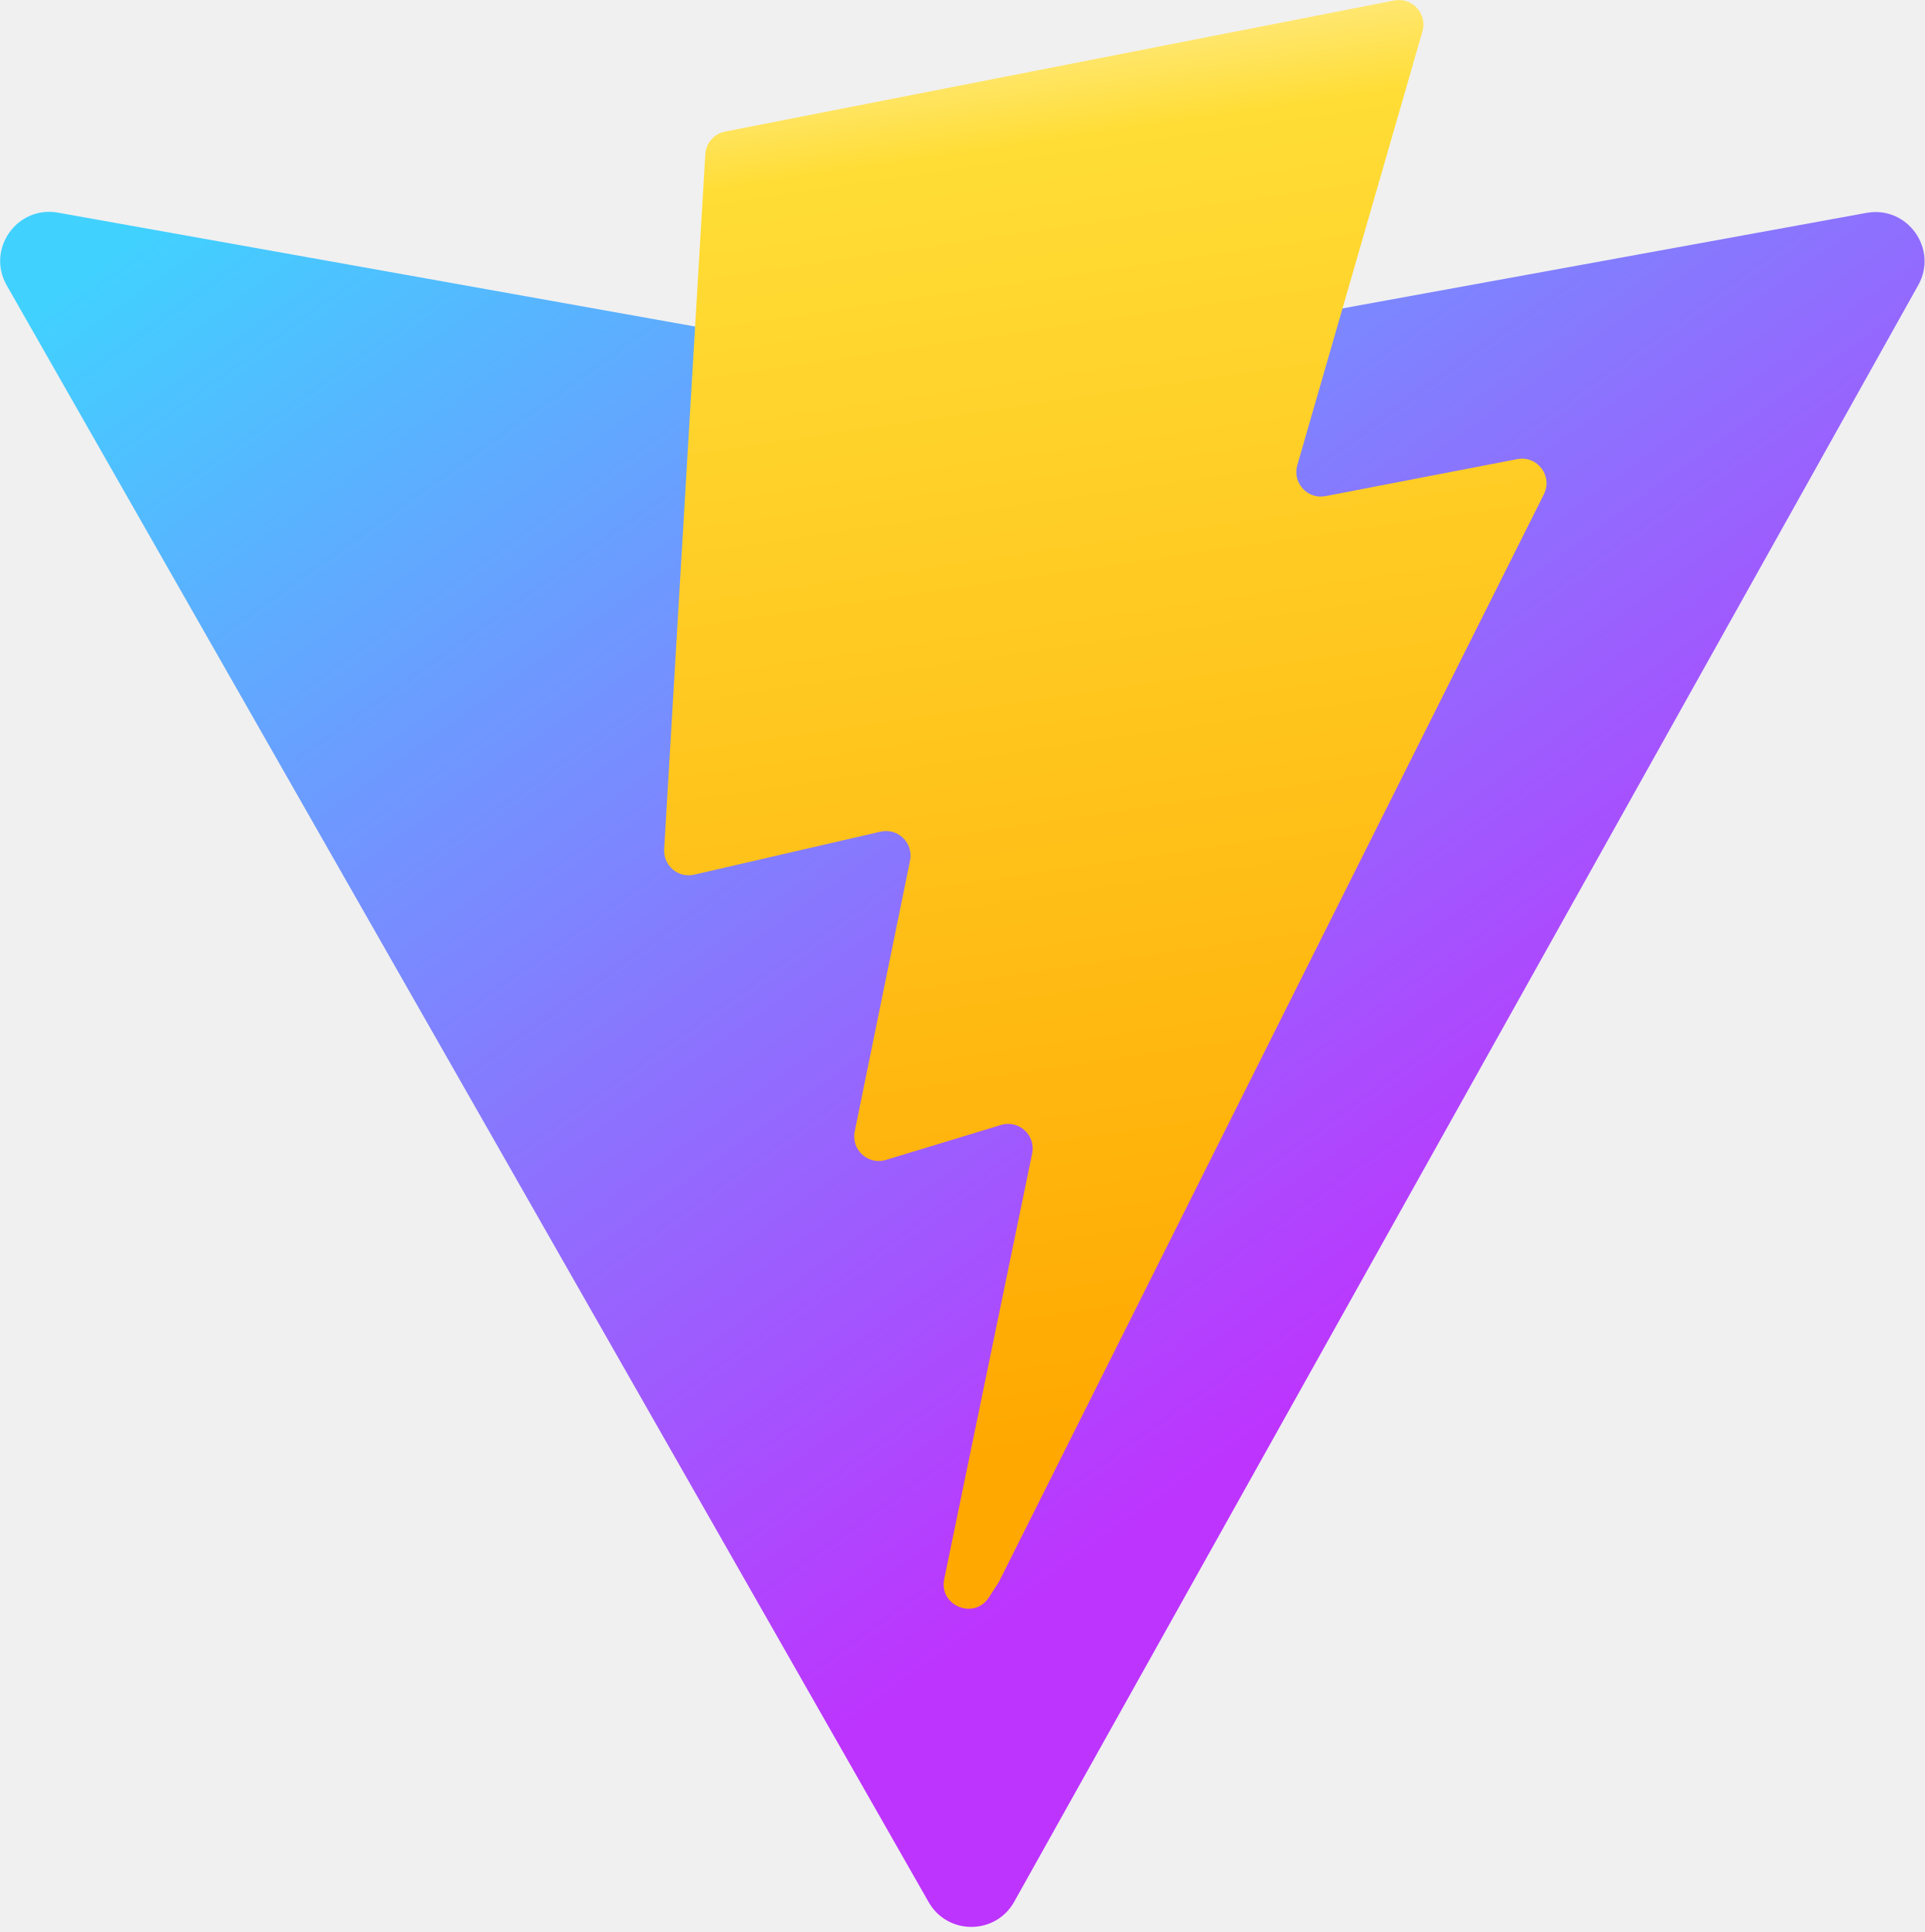
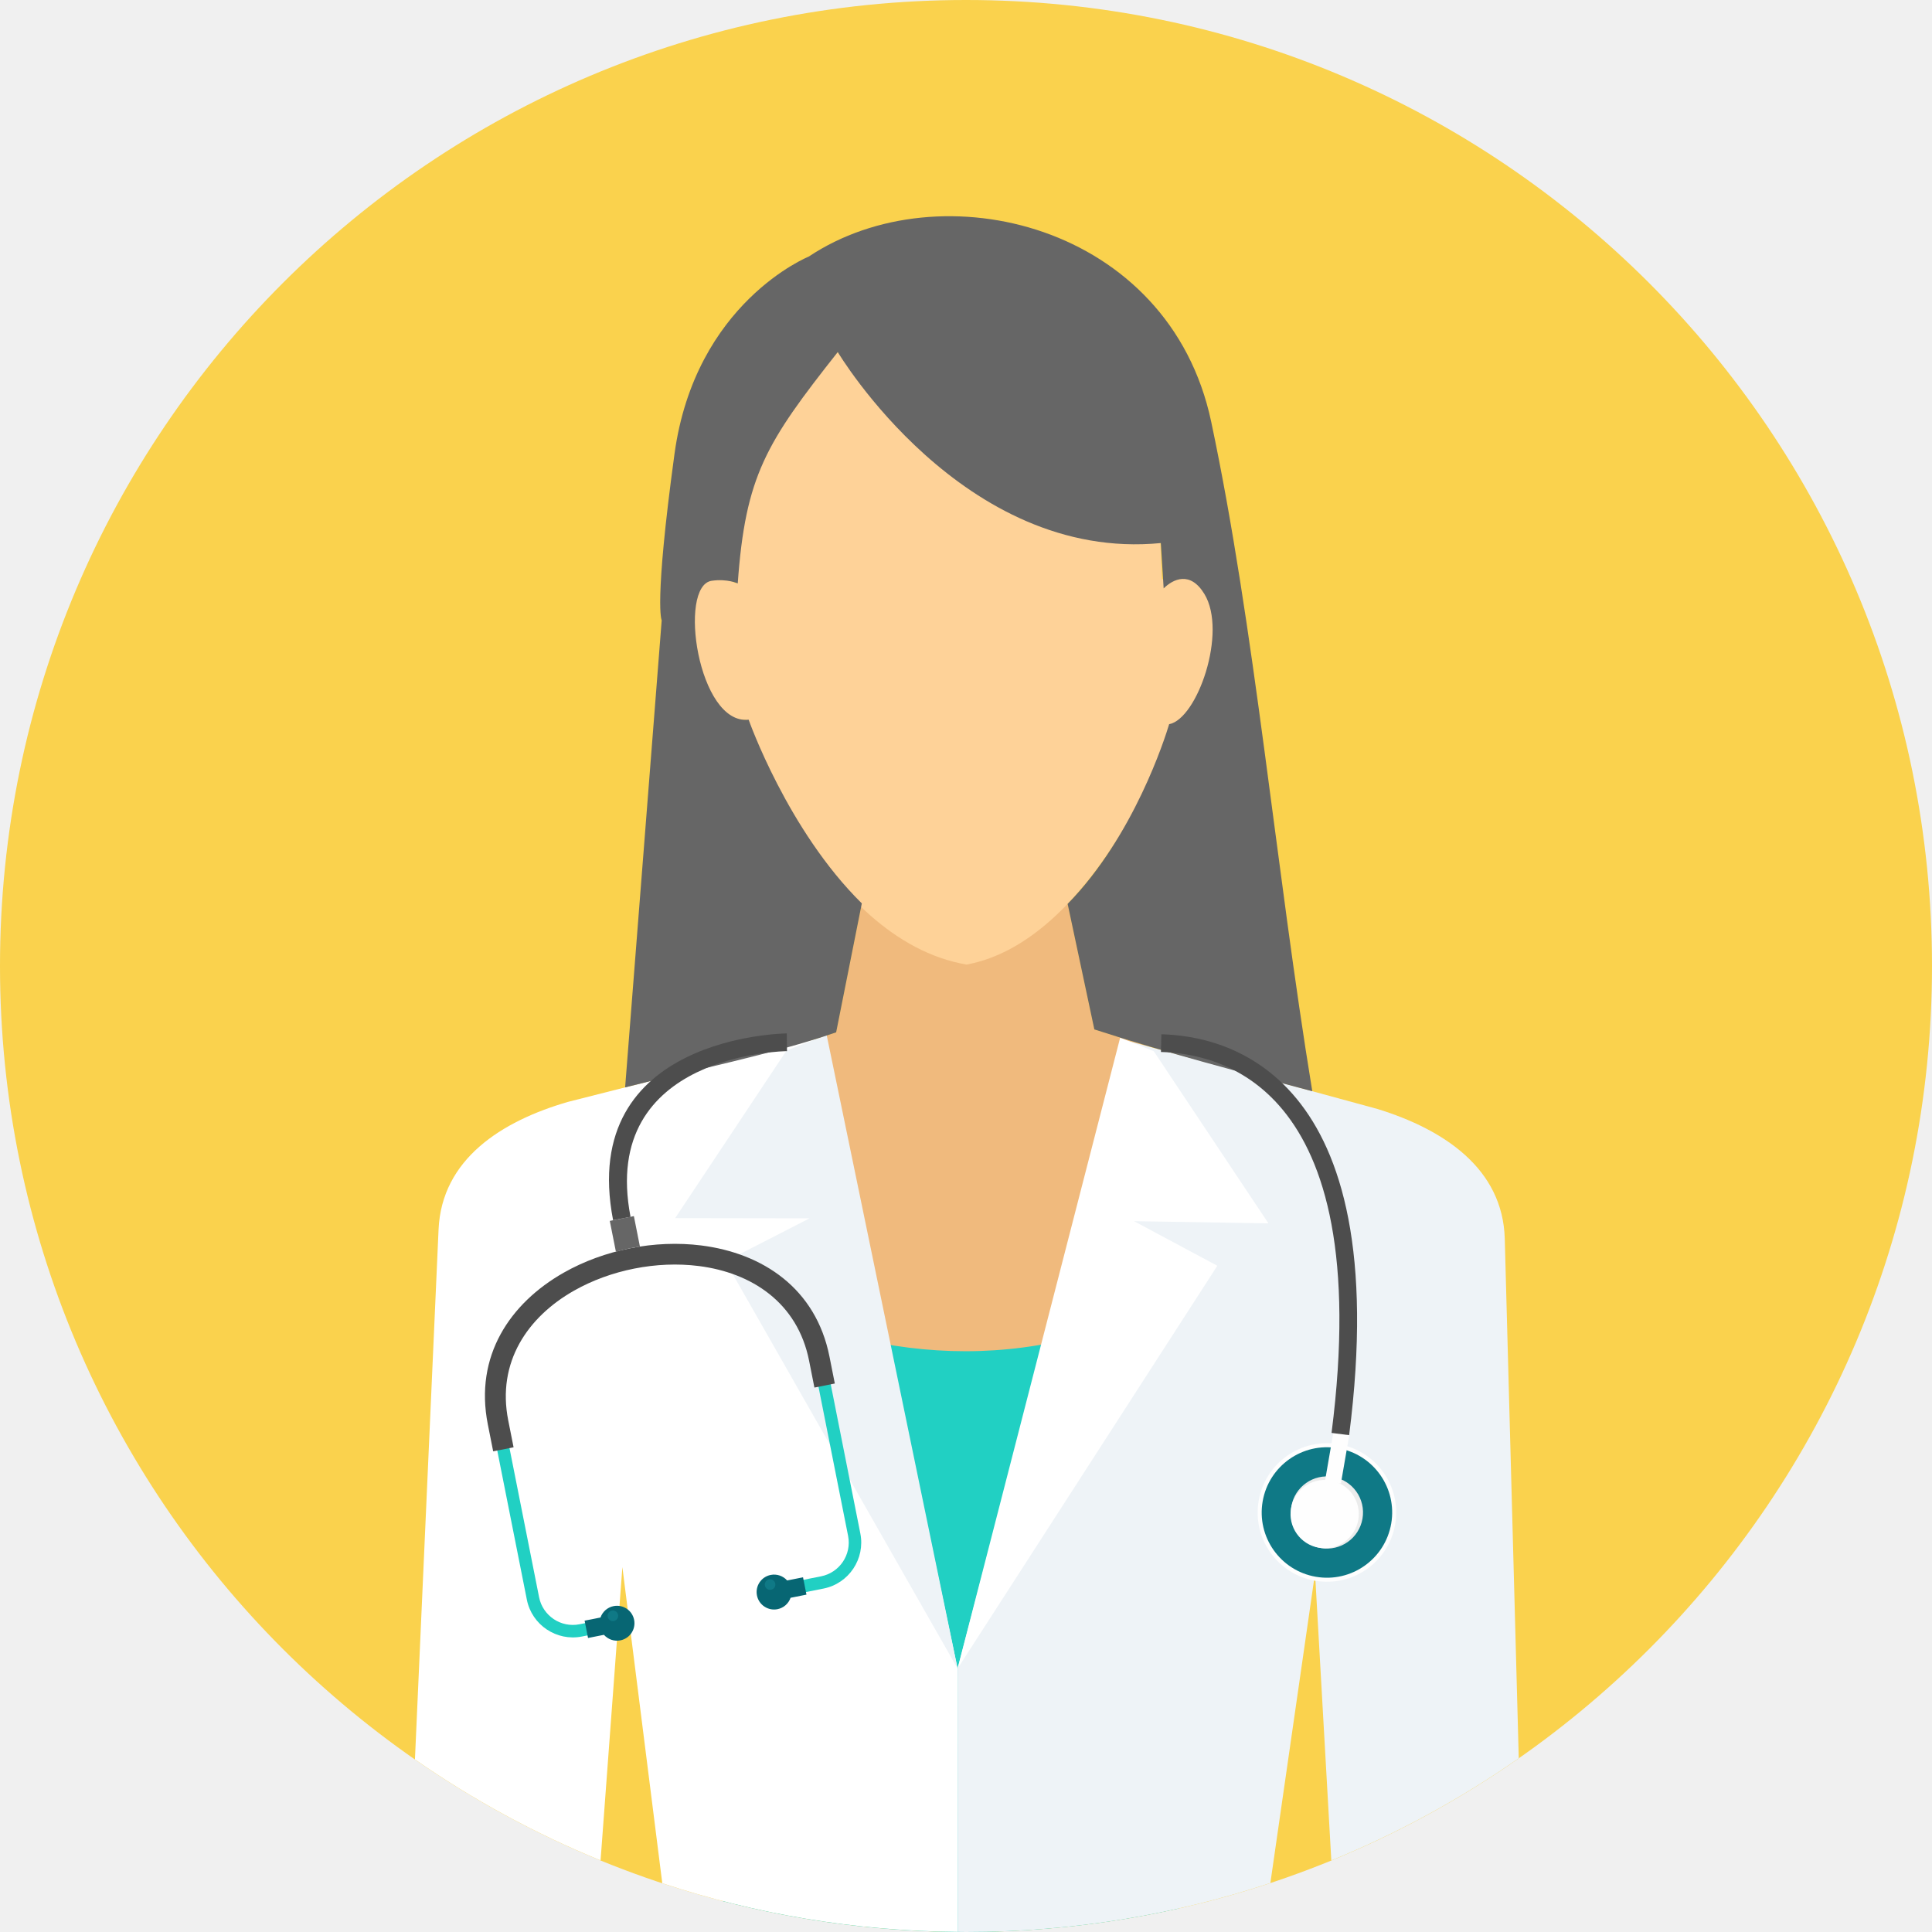
- <svg xmlns="http://www.w3.org/2000/svg" aria-hidden="true" role="img" class="iconify iconify--logos" width="31.88" height="32" preserveAspectRatio="xMidYMid meet" viewBox="0 0 256 257">
-   <defs>
-     <linearGradient id="IconifyId1813088fe1fbc01fb466" x1="-.828%" x2="57.636%" y1="7.652%" y2="78.411%">
-       <stop offset="0%" stop-color="#41D1FF" />
-       <stop offset="100%" stop-color="#BD34FE" />
-     </linearGradient>
-     <linearGradient id="IconifyId1813088fe1fbc01fb467" x1="43.376%" x2="50.316%" y1="2.242%" y2="89.03%">
-       <stop offset="0%" stop-color="#FFEA83" />
-       <stop offset="8.333%" stop-color="#FFDD35" />
-       <stop offset="100%" stop-color="#FFA800" />
-     </linearGradient>
-   </defs>
-   <path fill="url(#IconifyId1813088fe1fbc01fb466)" d="M255.153 37.938L134.897 252.976c-2.483 4.44-8.862 4.466-11.382.048L.875 37.958c-2.746-4.814 1.371-10.646 6.827-9.67l120.385 21.517a6.537 6.537 0 0 0 2.322-.004l117.867-21.483c5.438-.991 9.574 4.796 6.877 9.62Z" />
-   <path fill="url(#IconifyId1813088fe1fbc01fb467)" d="M185.432.063L96.44 17.501a3.268 3.268 0 0 0-2.634 3.014l-5.474 92.456a3.268 3.268 0 0 0 3.997 3.378l24.777-5.718c2.318-.535 4.413 1.507 3.936 3.838l-7.361 36.047c-.495 2.426 1.782 4.5 4.151 3.78l15.304-4.649c2.372-.72 4.652 1.36 4.15 3.788l-11.698 56.621c-.732 3.542 3.979 5.473 5.943 2.437l1.313-2.028l72.516-144.72c1.215-2.423-.88-5.186-3.54-4.672l-25.505 4.922c-2.396.462-4.435-1.77-3.759-4.114l16.646-57.705c.677-2.35-1.37-4.583-3.769-4.113Z" />
+ <svg xmlns="http://www.w3.org/2000/svg" height="800px" width="800px" version="1.1" id="Layer_1" viewBox="0 0 512 512" xml:space="preserve">
+   <circle style="fill:#ECF0F1;" cx="256" cy="256" r="256" />
+   <circle style="fill:#FAD24D;" cx="256" cy="256" r="256" />
+   <path style="fill:#F0BA7D;" d="M228.546,238.629l-6.957,34.955l-23.307,8.016l13.793,217.594l88.682-0.503l4.142-221.201  l-14.885-4.683l-7.586-35.659L228.546,238.629L228.546,238.629z" />
+   <path style="fill:#21D0C3;" d="M192.992,342.31c38.801,18.812,78.715,22.761,120.732,1.065l-1.432,162.402  C294.176,509.84,275.341,512,256,512c-22.256,0-43.846-2.844-64.432-8.182L192.992,342.31z" />
+   <path style="fill:#EEF3F7;" d="M297.499,275.471l67.592,18.434c17.527,5.411,33.188,15.775,33.689,34.4l3.707,137.649  c-15.404,10.768-32.048,19.876-49.674,27.085l-4.314-76.125l-11.837,82.104C311.304,507.439,284.186,512,256.001,512  c-0.736,0-1.466-0.022-2.201-0.028l-0.028-69.787L297.499,275.471z" />
+   <g>
+     <path style="fill:#FFFFFF;" d="M296.855,274.993l8.907,3.593l30.383,45.612l-35.613-0.573l22.074,11.812l-68.833,106.749   L296.855,274.993L296.855,274.993z" />
+     <path style="fill:#FFFFFF;" d="M218.424,274.774l-67.907,17.239c-17.622,5.103-33.46,15.188-34.291,33.801l-6.262,140.453   c15.269,10.625,31.75,19.624,49.193,26.762l5.78-77.732l10.575,83.779c24.647,8.163,50.956,12.666,78.287,12.897l-0.028-69.787   L218.424,274.774L218.424,274.774z" />
+   </g>
+   <path style="fill:#EEF3F7;" d="M219.076,274.306l-10.62,4.068l-29.53,44.437l35.619,0.057l-22.28,11.42l61.508,107.897  L219.076,274.306L219.076,274.306z" />
+   <path style="fill:#FED298;" d="M182.578,154.801c-1.135,11.456,1.159,36.892,15.056,35.924c0,0,20.002,58.295,58.511,64.896  c33.246-6.075,53.47-58.873,55.005-63.896c4.579,1.564,17.396-19.756,7.571-37.198c-2.818-5.002-10.795-0.952-10.795-0.952  l-0.614-14.565c-52.536,5.102-85.296-45.711-85.296-45.711c-20.027,21.785-24.845,34.219-26.987,61.314c0,0-3.761-2.335-7.936-2.424  C185.835,152.161,184.221,153.257,182.578,154.801L182.578,154.801z" />
+   <path style="fill:#666666;" d="M221.588,273.584l6.805-34.175c-19.713-19.409-29.992-48.684-29.992-48.684  c-13.432,1.498-18.826-35.521-9.789-36.814c4.133-0.592,6.9,0.703,6.9,0.703c2.035-28.608,7.545-37.307,26.503-61.314  c0,0,33.118,55.72,85.613,50.617l0.751,12.014c2.482-2.44,7.019-4.733,10.799,1.484c6.15,10.115-1.895,33.103-9.343,34.506  c-1.055,3.544-9.344,29.695-26.901,47.615l7.079,33.273c19.699,6.379,38.692,11.306,57.757,16.375  c-9.685-59.038-15.235-122.924-26.799-177.458c-11.098-52.331-71.765-66.967-106.652-43.726c0,0-30.082,12.121-35.574,52.32  c-5.49,40.197-3.389,44.071-3.389,44.071l-9.693,123.779C183.636,283.607,204.447,279.478,221.588,273.584L221.588,273.584z" />
+   <path style="fill:#FEFEFE;" d="M348.527,418.914c-9.989-1.725-16.69-11.222-14.966-21.212c1.725-9.988,11.223-16.692,21.212-14.968  c9.991,1.725,16.691,11.225,14.967,21.216C368.015,413.939,358.517,420.639,348.527,418.914z" />
+   <path style="fill:#0F7986;" d="M348.709,417.86c-9.408-1.625-15.719-10.566-14.094-19.975c1.625-9.409,10.568-15.721,19.978-14.096  c9.409,1.626,15.718,10.571,14.094,19.979C367.06,413.177,358.119,419.485,348.709,417.86z" />
+   <path style="fill:#EBECEC;" d="M350.022,410.253c-5.203-0.898-8.697-5.851-7.798-11.054c0.898-5.207,5.849-8.696,11.052-7.798  c5.207,0.899,8.698,5.846,7.799,11.053C360.178,407.658,355.229,411.151,350.022,410.253L350.022,410.253z" />
+   <path style="fill:#FEFEFE;" d="M351.147,392.425l4.204,0.725l2.26-13.09l-4.202-0.725L351.147,392.425L351.147,392.425z" />
+   <path style="fill:#21D0C3;" d="M210.372,422.546l7.877-1.563c3.346-0.665,6.119-2.636,7.886-5.279  c1.765-2.643,2.532-5.957,1.866-9.304l-9.262-46.668c-3.496-17.61-17.273-26.591-33.016-28.581  c-6.033-0.764-12.357-0.486-18.483,0.729c-6.131,1.212-12.075,3.37-17.356,6.378c-13.754,7.833-23.024,21.378-19.522,39.017  l9.262,46.669c0.665,3.346,2.639,6.117,5.28,7.885l0.006-0.002c2.644,1.769,5.954,2.532,9.299,1.868l7.872-1.563l-0.644-3.245  l-7.874,1.563c-2.454,0.487-4.886-0.074-6.822-1.367l0.001-0.001c-1.938-1.299-3.386-3.331-3.874-5.781l-9.262-46.669  c-3.177-16.005,5.317-28.341,17.902-35.504c4.973-2.834,10.583-4.868,16.373-6.017c5.789-1.147,11.752-1.406,17.434-0.689  c14.408,1.821,27.009,9.982,30.178,25.956l9.265,46.669c0.486,2.452-0.078,4.881-1.372,6.822c-1.297,1.936-3.331,3.384-5.783,3.869  l-7.876,1.563L210.372,422.546L210.372,422.546z" />
+   <path style="fill:#4D4D4D;" d="M221.235,366.648l-1.415-7.129c-3.602-18.157-17.777-27.41-33.963-29.458  c-6.148-0.775-12.589-0.499-18.83,0.741c-6.243,1.236-12.3,3.436-17.682,6.498c-14.146,8.057-23.673,22.003-20.065,40.19  l1.417,7.129l5.405-1.075l-1.415-7.128c-3.067-15.458,5.168-27.392,17.362-34.337c4.874-2.774,10.369-4.766,16.047-5.892  c5.676-1.127,11.521-1.38,17.088-0.677c13.962,1.764,26.167,9.652,29.231,25.081l1.414,7.129L221.235,366.648L221.235,366.648z" />
+   <g>
+     <path style="fill:#076673;" d="M155.836,434.082l4.213-0.837c1.057,1.187,2.694,1.797,4.362,1.466   c2.507-0.497,4.136-2.932,3.638-5.441c-0.496-2.504-2.931-4.134-5.438-3.635c-1.671,0.331-2.95,1.522-3.472,3.021l-4.212,0.835   L155.836,434.082z" />
+     <path style="fill:#076673;" d="M213.72,422.593l-4.21,0.837c-0.523,1.498-1.802,2.689-3.471,3.02   c-2.506,0.496-4.94-1.132-5.438-3.64c-0.496-2.504,1.132-4.94,3.637-5.437c1.669-0.331,3.308,0.281,4.361,1.466l4.212-0.837   L213.72,422.593L213.72,422.593z" />
+   </g>
+   <path style="fill:#666666;" d="M169.59,330.379l-1.607-8.097l-3.195,0.636l-3.19,0.632l1.625,8.176  c1.217-0.356,2.449-0.657,3.693-0.903C167.802,330.646,168.694,330.499,169.59,330.379z" />
+   <g>
+     <path style="fill:#0F7986;" d="M162.697,429.577c0.76-0.151,1.251-0.89,1.1-1.645c-0.15-0.759-0.885-1.253-1.645-1.102   c-0.76,0.151-1.251,0.887-1.101,1.646C161.202,429.233,161.938,429.728,162.697,429.577L162.697,429.577z" />
+     <path style="fill:#0F7986;" d="M204.351,421.295c0.757-0.15,1.249-0.887,1.098-1.643c-0.151-0.76-0.885-1.253-1.645-1.103   c-0.76,0.151-1.251,0.887-1.1,1.648C202.853,420.952,203.59,421.445,204.351,421.295z" />
+   </g>
+   <path style="fill:#FEFEFE;" d="M349.511,410.164c-4.923-0.85-8.224-5.531-7.375-10.455c0.85-4.921,5.528-8.223,10.452-7.374  c4.922,0.85,8.225,5.529,7.376,10.451C359.114,407.711,354.433,411.014,349.511,410.164z" />
+   <g>
+     <path style="fill:#4D4D4D;" d="M208.563,278.563c-0.142,0.001-49.862,0.414-41.463,43.912l-4.623,0.884   c-9.468-49.038,45.874-49.49,46.032-49.492L208.563,278.563L208.563,278.563z" />
+     <path style="fill:#4D4D4D;" d="M307.775,274.091c8.111,0.218,23.794,2.429,35.861,17.111   c11.811,14.367,20.091,40.752,13.899,89.128l-4.661-0.59c5.993-46.823-1.751-72.031-12.866-85.554   c-10.86-13.211-25.019-15.202-32.344-15.399L307.775,274.091L307.775,274.091z" />
+   </g>
</svg>
